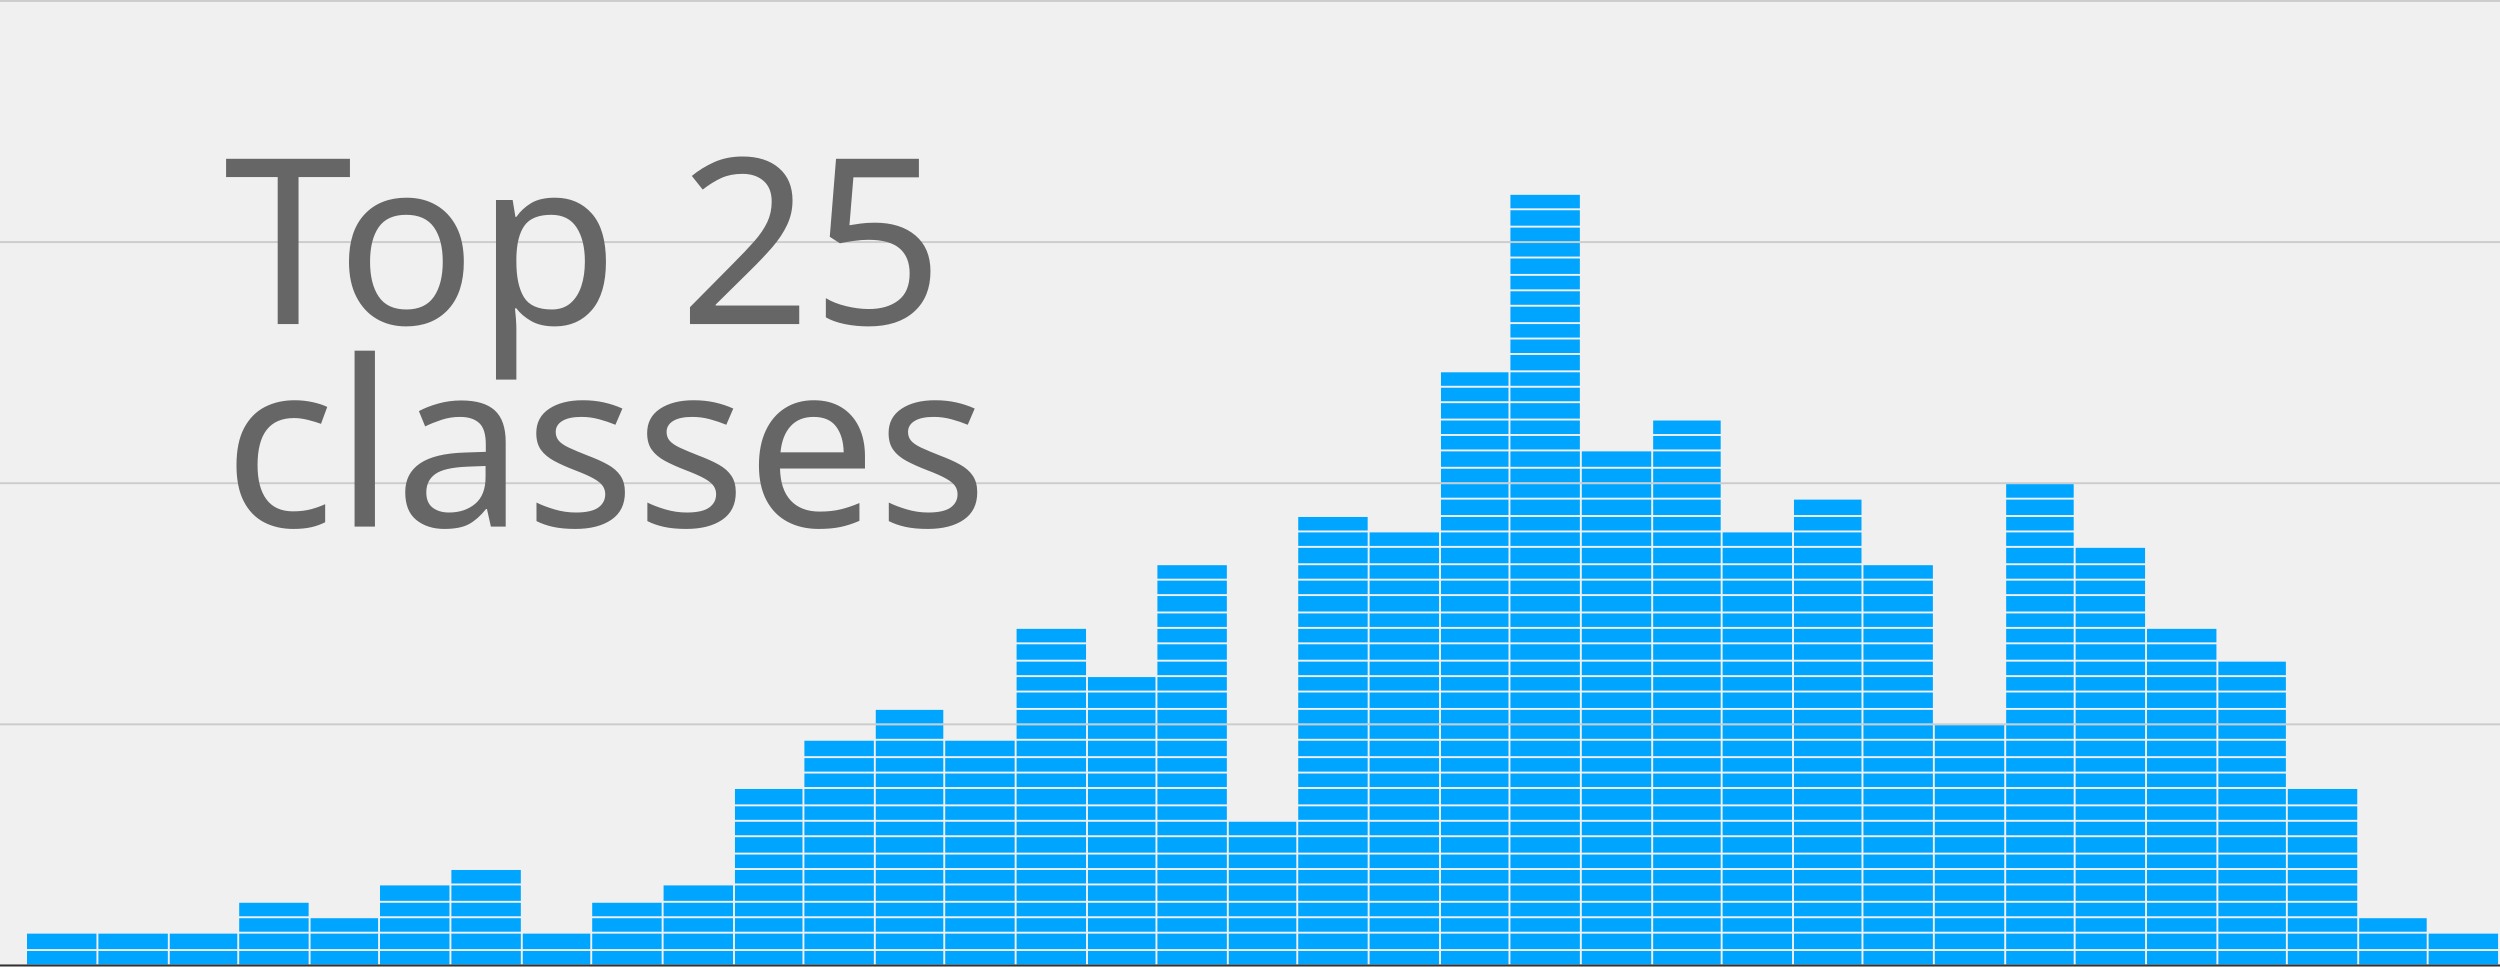
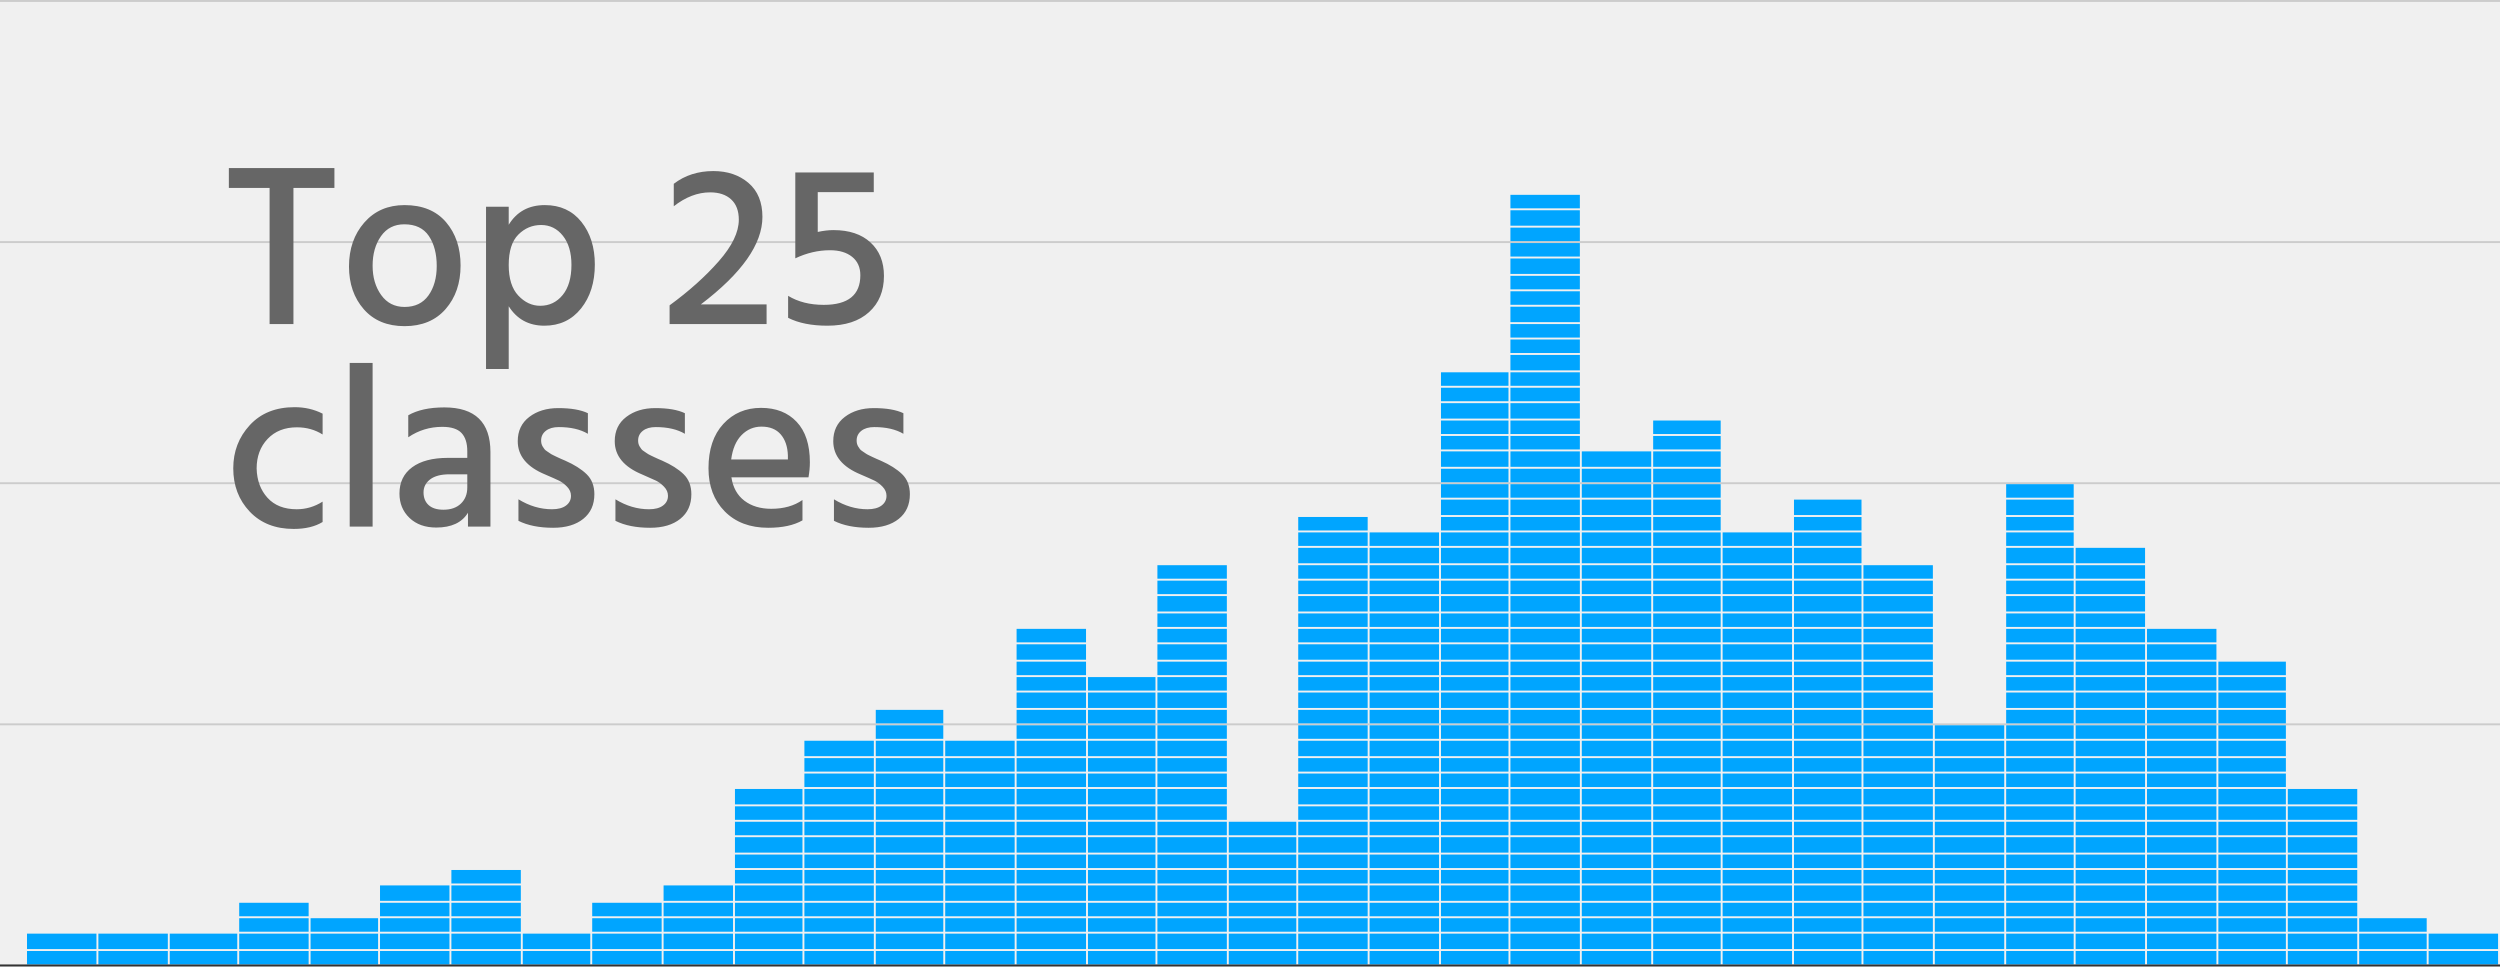
<svg xmlns="http://www.w3.org/2000/svg" width="1296px" height="501px" viewBox="0 0 1296 501" version="1.1">
  <defs />
  <g id="Page-1" stroke="none" stroke-width="1" fill="none" fill-rule="evenodd">
    <g id="cover">
      <g id="Group">
        <rect id="Rectangle-path" fill-opacity="0" fill="#FFFFFF" x="0" y="0" width="1296" height="501" />
        <g id="Rectangle-path">
          <g fill="#CCCCCC">
            <rect x="0" y="500" width="1296" height="1" />
            <rect x="0" y="375" width="1296" height="1" />
            <rect x="0" y="250" width="1296" height="1" />
            <rect x="0" y="125" width="1296" height="1" />
            <rect x="0" y="0" width="1296" height="1" />
          </g>
          <g transform="translate(14, 101)" fill="#00A5FF">
            <rect x="0" y="392" width="36" height="7" />
            <rect x="0" y="383" width="36" height="8" />
            <rect x="37" y="392" width="36" height="7" />
            <rect x="37" y="383" width="36" height="8" />
            <rect x="74" y="392" width="35" height="7" />
            <rect x="74" y="383" width="35" height="8" />
            <rect x="110" y="392" width="36" height="7" />
            <rect x="110" y="383" width="36" height="8" />
            <rect x="110" y="375" width="36" height="7" />
            <rect x="110" y="367" width="36" height="7" />
            <rect x="147" y="392" width="35" height="7" />
            <rect x="147" y="383" width="35" height="8" />
            <rect x="147" y="375" width="35" height="7" />
            <rect x="183" y="392" width="36" height="7" />
            <rect x="183" y="383" width="36" height="8" />
            <rect x="183" y="375" width="36" height="7" />
            <rect x="183" y="367" width="36" height="7" />
            <rect x="183" y="358" width="36" height="8" />
            <rect x="220" y="392" width="36" height="7" />
            <rect x="220" y="383" width="36" height="8" />
            <rect x="220" y="375" width="36" height="7" />
            <rect x="220" y="367" width="36" height="7" />
            <rect x="220" y="358" width="36" height="8" />
            <rect x="220" y="350" width="36" height="7" />
            <rect x="257" y="392" width="35" height="7" />
            <rect x="257" y="383" width="35" height="8" />
            <rect x="293" y="392" width="36" height="7" />
            <rect x="293" y="383" width="36" height="8" />
            <rect x="293" y="375" width="36" height="7" />
            <rect x="293" y="367" width="36" height="7" />
            <rect x="330" y="392" width="36" height="7" />
            <rect x="330" y="383" width="36" height="8" />
            <rect x="330" y="375" width="36" height="7" />
            <rect x="330" y="367" width="36" height="7" />
            <rect x="330" y="358" width="36" height="8" />
            <rect x="367" y="392" width="35" height="7" />
            <rect x="367" y="383" width="35" height="8" />
            <rect x="367" y="375" width="35" height="7" />
            <rect x="367" y="367" width="35" height="7" />
            <rect x="367" y="358" width="35" height="8" />
            <rect x="367" y="350" width="35" height="7" />
            <rect x="367" y="342" width="35" height="7" />
            <rect x="367" y="333" width="35" height="8" />
            <rect x="367" y="325" width="35" height="7" />
            <rect x="367" y="317" width="35" height="7" />
            <rect x="367" y="308" width="35" height="8" />
            <rect x="403" y="392" width="36" height="7" />
            <rect x="403" y="383" width="36" height="8" />
            <rect x="403" y="375" width="36" height="7" />
            <rect x="403" y="367" width="36" height="7" />
            <rect x="403" y="358" width="36" height="8" />
            <rect x="403" y="350" width="36" height="7" />
            <rect x="403" y="342" width="36" height="7" />
            <rect x="403" y="333" width="36" height="8" />
            <rect x="403" y="325" width="36" height="7" />
            <rect x="403" y="317" width="36" height="7" />
            <rect x="403" y="308" width="36" height="8" />
            <rect x="403" y="300" width="36" height="7" />
            <rect x="403" y="292" width="36" height="7" />
            <rect x="403" y="283" width="36" height="8" />
            <rect x="440" y="392" width="35" height="7" />
            <rect x="440" y="383" width="35" height="8" />
            <rect x="440" y="375" width="35" height="7" />
            <rect x="440" y="367" width="35" height="7" />
            <rect x="440" y="358" width="35" height="8" />
            <rect x="440" y="350" width="35" height="7" />
            <rect x="440" y="342" width="35" height="7" />
            <rect x="440" y="333" width="35" height="8" />
            <rect x="440" y="325" width="35" height="7" />
            <rect x="440" y="317" width="35" height="7" />
            <rect x="440" y="308" width="35" height="8" />
            <rect x="440" y="300" width="35" height="7" />
            <rect x="440" y="292" width="35" height="7" />
            <rect x="440" y="283" width="35" height="8" />
            <rect x="440" y="275" width="35" height="7" />
            <rect x="440" y="267" width="35" height="7" />
            <rect x="476" y="392" width="36" height="7" />
            <rect x="476" y="383" width="36" height="8" />
            <rect x="476" y="375" width="36" height="7" />
            <rect x="476" y="367" width="36" height="7" />
            <rect x="476" y="358" width="36" height="8" />
            <rect x="476" y="350" width="36" height="7" />
            <rect x="476" y="342" width="36" height="7" />
            <rect x="476" y="333" width="36" height="8" />
            <rect x="476" y="325" width="36" height="7" />
            <rect x="476" y="317" width="36" height="7" />
            <rect x="476" y="308" width="36" height="8" />
            <rect x="476" y="300" width="36" height="7" />
            <rect x="476" y="292" width="36" height="7" />
            <rect x="476" y="283" width="36" height="8" />
            <rect x="513" y="392" width="36" height="7" />
            <rect x="513" y="383" width="36" height="8" />
            <rect x="513" y="375" width="36" height="7" />
            <rect x="513" y="367" width="36" height="7" />
            <rect x="513" y="358" width="36" height="8" />
            <rect x="513" y="350" width="36" height="7" />
            <rect x="513" y="342" width="36" height="7" />
            <rect x="513" y="333" width="36" height="8" />
            <rect x="513" y="325" width="36" height="7" />
            <rect x="513" y="317" width="36" height="7" />
            <rect x="513" y="308" width="36" height="8" />
            <rect x="513" y="300" width="36" height="7" />
            <rect x="513" y="292" width="36" height="7" />
            <rect x="513" y="283" width="36" height="8" />
            <rect x="513" y="275" width="36" height="7" />
            <rect x="513" y="267" width="36" height="7" />
            <rect x="513" y="258" width="36" height="8" />
            <rect x="513" y="250" width="36" height="7" />
            <rect x="513" y="242" width="36" height="7" />
            <rect x="513" y="233" width="36" height="8" />
            <rect x="513" y="225" width="36" height="7" />
            <rect x="550" y="392" width="35" height="7" />
            <rect x="550" y="383" width="35" height="8" />
            <rect x="550" y="375" width="35" height="7" />
            <rect x="550" y="367" width="35" height="7" />
            <rect x="550" y="358" width="35" height="8" />
            <rect x="550" y="350" width="35" height="7" />
            <rect x="550" y="342" width="35" height="7" />
            <rect x="550" y="333" width="35" height="8" />
            <rect x="550" y="325" width="35" height="7" />
            <rect x="550" y="317" width="35" height="7" />
            <rect x="550" y="308" width="35" height="8" />
            <rect x="550" y="300" width="35" height="7" />
            <rect x="550" y="292" width="35" height="7" />
            <rect x="550" y="283" width="35" height="8" />
            <rect x="550" y="275" width="35" height="7" />
            <rect x="550" y="267" width="35" height="7" />
            <rect x="550" y="258" width="35" height="8" />
            <rect x="550" y="250" width="35" height="7" />
            <rect x="586" y="392" width="36" height="7" />
            <rect x="586" y="383" width="36" height="8" />
            <rect x="586" y="375" width="36" height="7" />
            <rect x="586" y="367" width="36" height="7" />
            <rect x="586" y="358" width="36" height="8" />
            <rect x="586" y="350" width="36" height="7" />
            <rect x="586" y="342" width="36" height="7" />
            <rect x="586" y="333" width="36" height="8" />
            <rect x="586" y="325" width="36" height="7" />
            <rect x="586" y="317" width="36" height="7" />
            <rect x="586" y="308" width="36" height="8" />
            <rect x="586" y="300" width="36" height="7" />
            <rect x="586" y="292" width="36" height="7" />
            <rect x="586" y="283" width="36" height="8" />
            <rect x="586" y="275" width="36" height="7" />
            <rect x="586" y="267" width="36" height="7" />
            <rect x="586" y="258" width="36" height="8" />
            <rect x="586" y="250" width="36" height="7" />
            <rect x="586" y="242" width="36" height="7" />
            <rect x="586" y="233" width="36" height="8" />
            <rect x="586" y="225" width="36" height="7" />
            <rect x="586" y="217" width="36" height="7" />
            <rect x="586" y="208" width="36" height="8" />
            <rect x="586" y="200" width="36" height="7" />
            <rect x="586" y="192" width="36" height="7" />
            <rect x="623" y="392" width="35" height="7" />
            <rect x="623" y="383" width="35" height="8" />
            <rect x="623" y="375" width="35" height="7" />
            <rect x="623" y="367" width="35" height="7" />
            <rect x="623" y="358" width="35" height="8" />
            <rect x="623" y="350" width="35" height="7" />
            <rect x="623" y="342" width="35" height="7" />
            <rect x="623" y="333" width="35" height="8" />
            <rect x="623" y="325" width="35" height="7" />
            <rect x="659" y="392" width="36" height="7" />
            <rect x="659" y="383" width="36" height="8" />
            <rect x="659" y="375" width="36" height="7" />
            <rect x="659" y="367" width="36" height="7" />
            <rect x="659" y="358" width="36" height="8" />
            <rect x="659" y="350" width="36" height="7" />
            <rect x="659" y="342" width="36" height="7" />
            <rect x="659" y="333" width="36" height="8" />
            <rect x="659" y="325" width="36" height="7" />
            <rect x="659" y="317" width="36" height="7" />
            <rect x="659" y="308" width="36" height="8" />
            <rect x="659" y="300" width="36" height="7" />
            <rect x="659" y="292" width="36" height="7" />
            <rect x="659" y="283" width="36" height="8" />
            <rect x="659" y="275" width="36" height="7" />
            <rect x="659" y="267" width="36" height="7" />
            <rect x="659" y="258" width="36" height="8" />
            <rect x="659" y="250" width="36" height="7" />
            <rect x="659" y="242" width="36" height="7" />
            <rect x="659" y="233" width="36" height="8" />
            <rect x="659" y="225" width="36" height="7" />
            <rect x="659" y="217" width="36" height="7" />
            <rect x="659" y="208" width="36" height="8" />
            <rect x="659" y="200" width="36" height="7" />
            <rect x="659" y="192" width="36" height="7" />
            <rect x="659" y="183" width="36" height="8" />
            <rect x="659" y="175" width="36" height="7" />
            <rect x="659" y="167" width="36" height="7" />
            <rect x="696" y="392" width="36" height="7" />
            <rect x="696" y="383" width="36" height="8" />
            <rect x="696" y="375" width="36" height="7" />
            <rect x="696" y="367" width="36" height="7" />
            <rect x="696" y="358" width="36" height="8" />
            <rect x="696" y="350" width="36" height="7" />
            <rect x="696" y="342" width="36" height="7" />
            <rect x="696" y="333" width="36" height="8" />
            <rect x="696" y="325" width="36" height="7" />
            <rect x="696" y="317" width="36" height="7" />
            <rect x="696" y="308" width="36" height="8" />
            <rect x="696" y="300" width="36" height="7" />
            <rect x="696" y="292" width="36" height="7" />
            <rect x="696" y="283" width="36" height="8" />
            <rect x="696" y="275" width="36" height="7" />
            <rect x="696" y="267" width="36" height="7" />
            <rect x="696" y="258" width="36" height="8" />
            <rect x="696" y="250" width="36" height="7" />
            <rect x="696" y="242" width="36" height="7" />
            <rect x="696" y="233" width="36" height="8" />
            <rect x="696" y="225" width="36" height="7" />
            <rect x="696" y="217" width="36" height="7" />
            <rect x="696" y="208" width="36" height="8" />
            <rect x="696" y="200" width="36" height="7" />
            <rect x="696" y="192" width="36" height="7" />
            <rect x="696" y="183" width="36" height="8" />
            <rect x="696" y="175" width="36" height="7" />
            <rect x="733" y="392" width="35" height="7" />
            <rect x="733" y="383" width="35" height="8" />
            <rect x="733" y="375" width="35" height="7" />
            <rect x="733" y="367" width="35" height="7" />
            <rect x="733" y="358" width="35" height="8" />
            <rect x="733" y="350" width="35" height="7" />
            <rect x="733" y="342" width="35" height="7" />
            <rect x="733" y="333" width="35" height="8" />
            <rect x="733" y="325" width="35" height="7" />
            <rect x="733" y="317" width="35" height="7" />
            <rect x="733" y="308" width="35" height="8" />
            <rect x="733" y="300" width="35" height="7" />
            <rect x="733" y="292" width="35" height="7" />
            <rect x="733" y="283" width="35" height="8" />
            <rect x="733" y="275" width="35" height="7" />
            <rect x="733" y="267" width="35" height="7" />
            <rect x="733" y="258" width="35" height="8" />
            <rect x="733" y="250" width="35" height="7" />
            <rect x="733" y="242" width="35" height="7" />
            <rect x="733" y="233" width="35" height="8" />
            <rect x="733" y="225" width="35" height="7" />
            <rect x="733" y="217" width="35" height="7" />
            <rect x="733" y="208" width="35" height="8" />
            <rect x="733" y="200" width="35" height="7" />
            <rect x="733" y="192" width="35" height="7" />
            <rect x="733" y="183" width="35" height="8" />
            <rect x="733" y="175" width="35" height="7" />
            <rect x="733" y="167" width="35" height="7" />
            <rect x="733" y="158" width="35" height="8" />
            <rect x="733" y="150" width="35" height="7" />
            <rect x="733" y="142" width="35" height="7" />
            <rect x="733" y="133" width="35" height="8" />
            <rect x="733" y="125" width="35" height="7" />
            <rect x="733" y="117" width="35" height="7" />
            <rect x="733" y="108" width="35" height="8" />
            <rect x="733" y="100" width="35" height="7" />
            <rect x="733" y="92" width="35" height="7" />
            <rect x="769" y="392" width="36" height="7" />
            <rect x="769" y="383" width="36" height="8" />
            <rect x="769" y="375" width="36" height="7" />
            <rect x="769" y="367" width="36" height="7" />
            <rect x="769" y="358" width="36" height="8" />
            <rect x="769" y="350" width="36" height="7" />
            <rect x="769" y="342" width="36" height="7" />
            <rect x="769" y="333" width="36" height="8" />
            <rect x="769" y="325" width="36" height="7" />
            <rect x="769" y="317" width="36" height="7" />
            <rect x="769" y="308" width="36" height="8" />
            <rect x="769" y="300" width="36" height="7" />
            <rect x="769" y="292" width="36" height="7" />
            <rect x="769" y="283" width="36" height="8" />
            <rect x="769" y="275" width="36" height="7" />
            <rect x="769" y="267" width="36" height="7" />
            <rect x="769" y="258" width="36" height="8" />
            <rect x="769" y="250" width="36" height="7" />
            <rect x="769" y="242" width="36" height="7" />
            <rect x="769" y="233" width="36" height="8" />
            <rect x="769" y="225" width="36" height="7" />
            <rect x="769" y="217" width="36" height="7" />
            <rect x="769" y="208" width="36" height="8" />
            <rect x="769" y="200" width="36" height="7" />
            <rect x="769" y="192" width="36" height="7" />
            <rect x="769" y="183" width="36" height="8" />
            <rect x="769" y="175" width="36" height="7" />
            <rect x="769" y="167" width="36" height="7" />
            <rect x="769" y="158" width="36" height="8" />
            <rect x="769" y="150" width="36" height="7" />
            <rect x="769" y="142" width="36" height="7" />
            <rect x="769" y="133" width="36" height="8" />
            <rect x="769" y="125" width="36" height="7" />
            <rect x="769" y="117" width="36" height="7" />
            <rect x="769" y="108" width="36" height="8" />
            <rect x="769" y="100" width="36" height="7" />
            <rect x="769" y="92" width="36" height="7" />
            <rect x="769" y="83" width="36" height="8" />
            <rect x="769" y="75" width="36" height="7" />
            <rect x="769" y="67" width="36" height="7" />
            <rect x="769" y="58" width="36" height="8" />
            <rect x="769" y="50" width="36" height="7" />
            <rect x="769" y="42" width="36" height="7" />
            <rect x="769" y="33" width="36" height="8" />
            <rect x="769" y="25" width="36" height="7" />
            <rect x="769" y="17" width="36" height="7" />
            <rect x="769" y="8" width="36" height="8" />
            <rect x="769" y="0" width="36" height="7" />
            <rect x="806" y="392" width="36" height="7" />
            <rect x="806" y="383" width="36" height="8" />
            <rect x="806" y="375" width="36" height="7" />
            <rect x="806" y="367" width="36" height="7" />
            <rect x="806" y="358" width="36" height="8" />
            <rect x="806" y="350" width="36" height="7" />
            <rect x="806" y="342" width="36" height="7" />
            <rect x="806" y="333" width="36" height="8" />
            <rect x="806" y="325" width="36" height="7" />
            <rect x="806" y="317" width="36" height="7" />
            <rect x="806" y="308" width="36" height="8" />
            <rect x="806" y="300" width="36" height="7" />
            <rect x="806" y="292" width="36" height="7" />
            <rect x="806" y="283" width="36" height="8" />
            <rect x="806" y="275" width="36" height="7" />
            <rect x="806" y="267" width="36" height="7" />
            <rect x="806" y="258" width="36" height="8" />
            <rect x="806" y="250" width="36" height="7" />
            <rect x="806" y="242" width="36" height="7" />
            <rect x="806" y="233" width="36" height="8" />
            <rect x="806" y="225" width="36" height="7" />
            <rect x="806" y="217" width="36" height="7" />
            <rect x="806" y="208" width="36" height="8" />
            <rect x="806" y="200" width="36" height="7" />
            <rect x="806" y="192" width="36" height="7" />
            <rect x="806" y="183" width="36" height="8" />
            <rect x="806" y="175" width="36" height="7" />
            <rect x="806" y="167" width="36" height="7" />
            <rect x="806" y="158" width="36" height="8" />
            <rect x="806" y="150" width="36" height="7" />
            <rect x="806" y="142" width="36" height="7" />
            <rect x="806" y="133" width="36" height="8" />
            <rect x="843" y="392" width="35" height="7" />
            <rect x="843" y="383" width="35" height="8" />
            <rect x="843" y="375" width="35" height="7" />
            <rect x="843" y="367" width="35" height="7" />
            <rect x="843" y="358" width="35" height="8" />
            <rect x="843" y="350" width="35" height="7" />
            <rect x="843" y="342" width="35" height="7" />
            <rect x="843" y="333" width="35" height="8" />
            <rect x="843" y="325" width="35" height="7" />
            <rect x="843" y="317" width="35" height="7" />
            <rect x="843" y="308" width="35" height="8" />
            <rect x="843" y="300" width="35" height="7" />
            <rect x="843" y="292" width="35" height="7" />
            <rect x="843" y="283" width="35" height="8" />
            <rect x="843" y="275" width="35" height="7" />
            <rect x="843" y="267" width="35" height="7" />
            <rect x="843" y="258" width="35" height="8" />
            <rect x="843" y="250" width="35" height="7" />
            <rect x="843" y="242" width="35" height="7" />
            <rect x="843" y="233" width="35" height="8" />
            <rect x="843" y="225" width="35" height="7" />
            <rect x="843" y="217" width="35" height="7" />
            <rect x="843" y="208" width="35" height="8" />
            <rect x="843" y="200" width="35" height="7" />
            <rect x="843" y="192" width="35" height="7" />
            <rect x="843" y="183" width="35" height="8" />
            <rect x="843" y="175" width="35" height="7" />
            <rect x="843" y="167" width="35" height="7" />
            <rect x="843" y="158" width="35" height="8" />
            <rect x="843" y="150" width="35" height="7" />
            <rect x="843" y="142" width="35" height="7" />
            <rect x="843" y="133" width="35" height="8" />
            <rect x="843" y="125" width="35" height="7" />
            <rect x="843" y="117" width="35" height="7" />
            <rect x="879" y="392" width="36" height="7" />
            <rect x="879" y="383" width="36" height="8" />
            <rect x="879" y="375" width="36" height="7" />
            <rect x="879" y="367" width="36" height="7" />
            <rect x="879" y="358" width="36" height="8" />
            <rect x="879" y="350" width="36" height="7" />
            <rect x="879" y="342" width="36" height="7" />
            <rect x="879" y="333" width="36" height="8" />
            <rect x="879" y="325" width="36" height="7" />
            <rect x="879" y="317" width="36" height="7" />
            <rect x="879" y="308" width="36" height="8" />
            <rect x="879" y="300" width="36" height="7" />
            <rect x="879" y="292" width="36" height="7" />
            <rect x="879" y="283" width="36" height="8" />
            <rect x="879" y="275" width="36" height="7" />
            <rect x="879" y="267" width="36" height="7" />
            <rect x="879" y="258" width="36" height="8" />
            <rect x="879" y="250" width="36" height="7" />
            <rect x="879" y="242" width="36" height="7" />
            <rect x="879" y="233" width="36" height="8" />
            <rect x="879" y="225" width="36" height="7" />
            <rect x="879" y="217" width="36" height="7" />
            <rect x="879" y="208" width="36" height="8" />
            <rect x="879" y="200" width="36" height="7" />
            <rect x="879" y="192" width="36" height="7" />
            <rect x="879" y="183" width="36" height="8" />
            <rect x="879" y="175" width="36" height="7" />
            <rect x="916" y="392" width="35" height="7" />
            <rect x="916" y="383" width="35" height="8" />
            <rect x="916" y="375" width="35" height="7" />
            <rect x="916" y="367" width="35" height="7" />
            <rect x="916" y="358" width="35" height="8" />
            <rect x="916" y="350" width="35" height="7" />
            <rect x="916" y="342" width="35" height="7" />
            <rect x="916" y="333" width="35" height="8" />
            <rect x="916" y="325" width="35" height="7" />
            <rect x="916" y="317" width="35" height="7" />
            <rect x="916" y="308" width="35" height="8" />
            <rect x="916" y="300" width="35" height="7" />
            <rect x="916" y="292" width="35" height="7" />
            <rect x="916" y="283" width="35" height="8" />
            <rect x="916" y="275" width="35" height="7" />
            <rect x="916" y="267" width="35" height="7" />
            <rect x="916" y="258" width="35" height="8" />
            <rect x="916" y="250" width="35" height="7" />
            <rect x="916" y="242" width="35" height="7" />
            <rect x="916" y="233" width="35" height="8" />
            <rect x="916" y="225" width="35" height="7" />
            <rect x="916" y="217" width="35" height="7" />
            <rect x="916" y="208" width="35" height="8" />
            <rect x="916" y="200" width="35" height="7" />
            <rect x="916" y="192" width="35" height="7" />
            <rect x="916" y="183" width="35" height="8" />
            <rect x="916" y="175" width="35" height="7" />
            <rect x="916" y="167" width="35" height="7" />
            <rect x="916" y="158" width="35" height="8" />
            <rect x="952" y="392" width="36" height="7" />
            <rect x="952" y="383" width="36" height="8" />
            <rect x="952" y="375" width="36" height="7" />
            <rect x="952" y="367" width="36" height="7" />
            <rect x="952" y="358" width="36" height="8" />
            <rect x="952" y="350" width="36" height="7" />
            <rect x="952" y="342" width="36" height="7" />
            <rect x="952" y="333" width="36" height="8" />
            <rect x="952" y="325" width="36" height="7" />
            <rect x="952" y="317" width="36" height="7" />
            <rect x="952" y="308" width="36" height="8" />
            <rect x="952" y="300" width="36" height="7" />
            <rect x="952" y="292" width="36" height="7" />
            <rect x="952" y="283" width="36" height="8" />
            <rect x="952" y="275" width="36" height="7" />
            <rect x="952" y="267" width="36" height="7" />
            <rect x="952" y="258" width="36" height="8" />
            <rect x="952" y="250" width="36" height="7" />
            <rect x="952" y="242" width="36" height="7" />
            <rect x="952" y="233" width="36" height="8" />
            <rect x="952" y="225" width="36" height="7" />
            <rect x="952" y="217" width="36" height="7" />
            <rect x="952" y="208" width="36" height="8" />
            <rect x="952" y="200" width="36" height="7" />
            <rect x="952" y="192" width="36" height="7" />
            <rect x="989" y="392" width="36" height="7" />
            <rect x="989" y="383" width="36" height="8" />
            <rect x="989" y="375" width="36" height="7" />
            <rect x="989" y="367" width="36" height="7" />
            <rect x="989" y="358" width="36" height="8" />
            <rect x="989" y="350" width="36" height="7" />
            <rect x="989" y="342" width="36" height="7" />
            <rect x="989" y="333" width="36" height="8" />
            <rect x="989" y="325" width="36" height="7" />
            <rect x="989" y="317" width="36" height="7" />
            <rect x="989" y="308" width="36" height="8" />
            <rect x="989" y="300" width="36" height="7" />
            <rect x="989" y="292" width="36" height="7" />
            <rect x="989" y="283" width="36" height="8" />
            <rect x="989" y="275" width="36" height="7" />
            <rect x="1026" y="392" width="35" height="7" />
            <rect x="1026" y="383" width="35" height="8" />
            <rect x="1026" y="375" width="35" height="7" />
            <rect x="1026" y="367" width="35" height="7" />
            <rect x="1026" y="358" width="35" height="8" />
            <rect x="1026" y="350" width="35" height="7" />
            <rect x="1026" y="342" width="35" height="7" />
            <rect x="1026" y="333" width="35" height="8" />
            <rect x="1026" y="325" width="35" height="7" />
            <rect x="1026" y="317" width="35" height="7" />
            <rect x="1026" y="308" width="35" height="8" />
            <rect x="1026" y="300" width="35" height="7" />
            <rect x="1026" y="292" width="35" height="7" />
            <rect x="1026" y="283" width="35" height="8" />
            <rect x="1026" y="275" width="35" height="7" />
            <rect x="1026" y="267" width="35" height="7" />
            <rect x="1026" y="258" width="35" height="8" />
            <rect x="1026" y="250" width="35" height="7" />
            <rect x="1026" y="242" width="35" height="7" />
            <rect x="1026" y="233" width="35" height="8" />
            <rect x="1026" y="225" width="35" height="7" />
            <rect x="1026" y="217" width="35" height="7" />
            <rect x="1026" y="208" width="35" height="8" />
            <rect x="1026" y="200" width="35" height="7" />
            <rect x="1026" y="192" width="35" height="7" />
            <rect x="1026" y="183" width="35" height="8" />
            <rect x="1026" y="175" width="35" height="7" />
            <rect x="1026" y="167" width="35" height="7" />
            <rect x="1026" y="158" width="35" height="8" />
            <rect x="1026" y="150" width="35" height="7" />
            <rect x="1062" y="392" width="36" height="7" />
            <rect x="1062" y="383" width="36" height="8" />
            <rect x="1062" y="375" width="36" height="7" />
            <rect x="1062" y="367" width="36" height="7" />
            <rect x="1062" y="358" width="36" height="8" />
            <rect x="1062" y="350" width="36" height="7" />
            <rect x="1062" y="342" width="36" height="7" />
            <rect x="1062" y="333" width="36" height="8" />
            <rect x="1062" y="325" width="36" height="7" />
            <rect x="1062" y="317" width="36" height="7" />
            <rect x="1062" y="308" width="36" height="8" />
            <rect x="1062" y="300" width="36" height="7" />
            <rect x="1062" y="292" width="36" height="7" />
            <rect x="1062" y="283" width="36" height="8" />
            <rect x="1062" y="275" width="36" height="7" />
            <rect x="1062" y="267" width="36" height="7" />
            <rect x="1062" y="258" width="36" height="8" />
            <rect x="1062" y="250" width="36" height="7" />
            <rect x="1062" y="242" width="36" height="7" />
            <rect x="1062" y="233" width="36" height="8" />
            <rect x="1062" y="225" width="36" height="7" />
            <rect x="1062" y="217" width="36" height="7" />
            <rect x="1062" y="208" width="36" height="8" />
            <rect x="1062" y="200" width="36" height="7" />
            <rect x="1062" y="192" width="36" height="7" />
            <rect x="1062" y="183" width="36" height="8" />
            <rect x="1099" y="392" width="36" height="7" />
            <rect x="1099" y="383" width="36" height="8" />
            <rect x="1099" y="375" width="36" height="7" />
            <rect x="1099" y="367" width="36" height="7" />
            <rect x="1099" y="358" width="36" height="8" />
            <rect x="1099" y="350" width="36" height="7" />
            <rect x="1099" y="342" width="36" height="7" />
            <rect x="1099" y="333" width="36" height="8" />
            <rect x="1099" y="325" width="36" height="7" />
            <rect x="1099" y="317" width="36" height="7" />
            <rect x="1099" y="308" width="36" height="8" />
            <rect x="1099" y="300" width="36" height="7" />
            <rect x="1099" y="292" width="36" height="7" />
            <rect x="1099" y="283" width="36" height="8" />
            <rect x="1099" y="275" width="36" height="7" />
            <rect x="1099" y="267" width="36" height="7" />
            <rect x="1099" y="258" width="36" height="8" />
            <rect x="1099" y="250" width="36" height="7" />
            <rect x="1099" y="242" width="36" height="7" />
            <rect x="1099" y="233" width="36" height="8" />
            <rect x="1099" y="225" width="36" height="7" />
            <rect x="1136" y="392" width="35" height="7" />
            <rect x="1136" y="383" width="35" height="8" />
            <rect x="1136" y="375" width="35" height="7" />
            <rect x="1136" y="367" width="35" height="7" />
            <rect x="1136" y="358" width="35" height="8" />
            <rect x="1136" y="350" width="35" height="7" />
            <rect x="1136" y="342" width="35" height="7" />
            <rect x="1136" y="333" width="35" height="8" />
            <rect x="1136" y="325" width="35" height="7" />
            <rect x="1136" y="317" width="35" height="7" />
            <rect x="1136" y="308" width="35" height="8" />
            <rect x="1136" y="300" width="35" height="7" />
            <rect x="1136" y="292" width="35" height="7" />
            <rect x="1136" y="283" width="35" height="8" />
            <rect x="1136" y="275" width="35" height="7" />
            <rect x="1136" y="267" width="35" height="7" />
            <rect x="1136" y="258" width="35" height="8" />
            <rect x="1136" y="250" width="35" height="7" />
            <rect x="1136" y="242" width="35" height="7" />
            <rect x="1172" y="392" width="36" height="7" />
            <rect x="1172" y="383" width="36" height="8" />
            <rect x="1172" y="375" width="36" height="7" />
            <rect x="1172" y="367" width="36" height="7" />
            <rect x="1172" y="358" width="36" height="8" />
            <rect x="1172" y="350" width="36" height="7" />
            <rect x="1172" y="342" width="36" height="7" />
            <rect x="1172" y="333" width="36" height="8" />
            <rect x="1172" y="325" width="36" height="7" />
            <rect x="1172" y="317" width="36" height="7" />
            <rect x="1172" y="308" width="36" height="8" />
            <rect x="1209" y="392" width="35" height="7" />
            <rect x="1209" y="383" width="35" height="8" />
            <rect x="1209" y="375" width="35" height="7" />
            <rect x="1245" y="392" width="36" height="7" />
            <rect x="1245" y="383" width="36" height="8" />
          </g>
          <rect fill="#333333" x="0" y="500" width="1296" height="1" />
        </g>
      </g>
    </g>
-     <text id="Top-25-" font-family="Hind" font-size="120" font-weight="420" line-spacing="105" fill="#666666">
-       <tspan x="116" y="168">Top 25 </tspan>
-       <tspan x="116" y="273">classes</tspan>
-     </text>
+     <path d="M173.36,87.12 L173.36,97.44 L152.12,97.44 L152.12,168 L139.76,168 L139.76,97.44 L118.64,97.44 L118.64,87.12 L173.36,87.12 Z M209.72,169.08 C200.76,169.08 193.72,166.16 188.6,160.32 C183.48,154.48 180.92,147.08 180.92,138.12 C180.92,129 183.56,121.42 188.84,115.38 C194.12,109.34 201.08,106.32 209.72,106.32 C219,106.32 226.16,109.26 231.2,115.14 C236.24,121.02 238.76,128.52 238.76,137.64 C238.76,146.76 236.18,154.28 231.02,160.2 C225.86,166.12 218.76,169.08 209.72,169.08 L209.72,169.08 Z M209.6,116.28 C204.4,116.28 200.36,118.34 197.48,122.46 C194.6,126.58 193.16,131.68 193.16,137.76 C193.16,143.76 194.64,148.82 197.6,152.94 C200.56,157.06 204.6,159.12 209.72,159.12 C215.16,159.12 219.3,157.12 222.14,153.12 C224.98,149.12 226.4,144.04 226.4,137.88 C226.4,131.56 225.04,126.38 222.32,122.34 C219.6,118.3 215.36,116.28 209.6,116.28 L209.6,116.28 Z M280.04,158.52 C284.76,158.52 288.64,156.66 291.68,152.94 C294.72,149.22 296.24,144 296.24,137.28 C296.24,130.96 294.76,125.94 291.8,122.22 C288.84,118.5 285.08,116.64 280.52,116.64 C275.96,116.64 272.02,118.3 268.7,121.62 C265.38,124.94 263.72,130.2 263.72,137.4 C263.72,144.44 265.38,149.72 268.7,153.24 C272.02,156.76 275.8,158.52 280.04,158.52 L280.04,158.52 Z M263.72,107.16 L263.72,116.52 C267.88,109.72 274.12,106.32 282.44,106.32 C290.44,106.32 296.76,109.22 301.4,115.02 C306.04,120.82 308.36,128.2 308.36,137.16 C308.36,146.36 305.98,153.94 301.22,159.9 C296.46,165.86 290.12,168.84 282.2,168.84 C274.12,168.84 267.96,165.48 263.72,158.76 L263.72,191.28 L251.96,191.28 L251.96,107.16 L263.72,107.16 Z M363.32,157.8 L397.4,157.8 L397.4,168 L347.12,168 L347.12,158.28 C357.2,150.92 365.7,143.3 372.62,135.42 C379.54,127.54 383,120.36 383,113.88 C383,109.32 381.68,105.82 379.04,103.38 C376.4,100.94 372.76,99.72 368.12,99.72 C361.72,99.72 355.44,102.12 349.28,106.92 L349.28,95.28 C355.04,90.88 361.88,88.68 369.8,88.68 C377.16,88.68 383.24,90.74 388.04,94.86 C392.84,98.98 395.24,104.84 395.24,112.44 C395.24,126.52 384.6,141.64 363.32,157.8 L363.32,157.8 Z M423.92,99.6 L423.92,120.24 C426.88,119.6 429.6,119.28 432.08,119.28 C440.24,119.28 446.64,121.42 451.28,125.7 C455.92,129.98 458.24,135.76 458.24,143.04 C458.24,150.88 455.66,157.14 450.5,161.82 C445.34,166.5 438.16,168.84 428.96,168.84 C420.72,168.84 413.92,167.48 408.56,164.76 L408.56,153.36 C413.68,156.48 419.84,158.04 427.04,158.04 C439.68,158.04 446,152.92 446,142.68 C446,138.6 444.58,135.42 441.74,133.14 C438.9,130.86 435.08,129.72 430.28,129.72 C424.2,129.72 418.2,131.12 412.28,133.92 L412.28,89.4 L452.96,89.4 L452.96,99.6 L423.92,99.6 Z M133.04,242.88 C133.2,249.04 135.08,254.1 138.68,258.06 C142.28,262.02 147.32,264 153.8,264 C158.6,264 163.08,262.68 167.24,260.04 L167.24,270.6 C163.32,273 158.32,274.2 152.24,274.2 C142.72,274.2 135.12,271.2 129.44,265.2 C123.76,259.2 120.92,251.72 120.92,242.76 C120.92,234.04 123.78,226.58 129.5,220.38 C135.22,214.18 142.96,211.08 152.72,211.08 C158,211.08 162.84,212.2 167.24,214.44 L167.24,225.24 C163.32,222.76 158.88,221.52 153.92,221.52 C147.6,221.52 142.54,223.52 138.74,227.52 C134.94,231.52 133.04,236.64 133.04,242.88 L133.04,242.88 Z M181.28,273 L181.28,188.16 L193.16,188.16 L193.16,273 L181.28,273 Z M242.24,245.88 L233.12,245.88 C228.64,245.88 225.26,246.76 222.98,248.52 C220.7,250.28 219.56,252.52 219.56,255.24 C219.56,258.04 220.44,260.24 222.2,261.84 C223.96,263.44 226.52,264.24 229.88,264.24 C233.72,264.24 236.74,263.18 238.94,261.06 C241.14,258.94 242.24,256.16 242.24,252.72 L242.24,245.88 Z M211.64,226.68 L211.64,215.28 C216.36,212.56 222.6,211.2 230.36,211.2 C246.28,211.2 254.24,218.92 254.24,234.36 L254.24,273 L242.6,273 L242.6,265.8 C239.48,270.92 234,273.48 226.16,273.48 C220.4,273.48 215.78,271.82 212.3,268.5 C208.82,265.18 207.08,260.96 207.08,255.84 C207.08,250 209.28,245.46 213.68,242.22 C218.08,238.98 224.24,237.36 232.16,237.36 L242.24,237.36 L242.24,233.88 C242.24,229.72 241.24,226.58 239.24,224.46 C237.24,222.34 233.92,221.28 229.28,221.28 C222.8,221.28 216.92,223.08 211.64,226.68 L211.64,226.68 Z M304.76,214.2 L304.76,224.88 C300.84,222.56 295.8,221.4 289.64,221.4 C286.84,221.4 284.62,222.04 282.98,223.32 C281.34,224.6 280.52,226.28 280.52,228.36 C280.52,228.92 280.58,229.46 280.7,229.98 C280.82,230.5 281.04,231.02 281.36,231.54 C281.68,232.06 281.98,232.5 282.26,232.86 C282.54,233.22 283,233.6 283.64,234 C284.28,234.4 284.78,234.74 285.14,235.02 C285.5,235.3 286.1,235.64 286.94,236.04 C287.78,236.44 288.4,236.74 288.8,236.94 C289.2,237.14 289.9,237.46 290.9,237.9 C291.9,238.34 292.6,238.64 293,238.8 C297.72,240.88 301.42,243.22 304.1,245.82 C306.78,248.42 308.12,251.88 308.12,256.2 C308.12,261.64 306.2,265.9 302.36,268.98 C298.52,272.06 293.32,273.6 286.76,273.6 C279.56,273.6 273.56,272.4 268.76,270 L268.76,258.84 C274.36,262.28 280.16,264 286.16,264 C289.28,264 291.7,263.36 293.42,262.08 C295.14,260.8 296,259.12 296,257.04 C296,255.28 295.32,253.7 293.96,252.3 C292.6,250.9 291.22,249.86 289.82,249.18 C288.42,248.5 286.04,247.44 282.68,246 C273.16,242.08 268.4,236.32 268.4,228.72 C268.4,223.36 270.4,219.16 274.4,216.12 C278.4,213.08 283.4,211.56 289.4,211.56 C295.96,211.56 301.08,212.44 304.76,214.2 L304.76,214.2 Z M355.04,214.2 L355.04,224.88 C351.12,222.56 346.08,221.4 339.92,221.4 C337.12,221.4 334.9,222.04 333.26,223.32 C331.62,224.6 330.8,226.28 330.8,228.36 C330.8,228.92 330.86,229.46 330.98,229.98 C331.1,230.5 331.32,231.02 331.64,231.54 C331.96,232.06 332.26,232.5 332.54,232.86 C332.82,233.22 333.28,233.6 333.92,234 C334.56,234.4 335.06,234.74 335.42,235.02 C335.78,235.3 336.38,235.64 337.22,236.04 C338.06,236.44 338.68,236.74 339.08,236.94 C339.48,237.14 340.18,237.46 341.18,237.9 C342.18,238.34 342.88,238.64 343.28,238.8 C348,240.88 351.7,243.22 354.38,245.82 C357.06,248.42 358.4,251.88 358.4,256.2 C358.4,261.64 356.48,265.9 352.64,268.98 C348.8,272.06 343.6,273.6 337.04,273.6 C329.84,273.6 323.84,272.4 319.04,270 L319.04,258.84 C324.64,262.28 330.44,264 336.44,264 C339.56,264 341.98,263.36 343.7,262.08 C345.42,260.8 346.28,259.12 346.28,257.04 C346.28,255.28 345.6,253.7 344.24,252.3 C342.88,250.9 341.5,249.86 340.1,249.18 C338.7,248.5 336.32,247.44 332.96,246 C323.44,242.08 318.68,236.32 318.68,228.72 C318.68,223.36 320.68,219.16 324.68,216.12 C328.68,213.08 333.68,211.56 339.68,211.56 C346.24,211.56 351.36,212.44 355.04,214.2 L355.04,214.2 Z M408.44,238.2 L408.44,236.04 C408.28,231.48 407.04,227.86 404.72,225.18 C402.4,222.5 399.08,221.16 394.76,221.16 C390.76,221.16 387.32,222.62 384.44,225.54 C381.56,228.46 379.76,232.68 379.04,238.2 L408.44,238.2 Z M416,259.2 L416,269.76 C411.52,272.32 405.6,273.6 398.24,273.6 C388.8,273.6 381.28,270.76 375.68,265.08 C370.08,259.4 367.28,251.96 367.28,242.76 C367.28,233 369.84,225.34 374.96,219.78 C380.08,214.22 386.6,211.44 394.52,211.44 C402.28,211.44 408.44,213.86 413,218.7 C417.56,223.54 419.84,230.52 419.84,239.64 C419.84,242.12 419.6,244.72 419.12,247.44 L379.16,247.44 C379.96,252.72 382.2,256.76 385.88,259.56 C389.56,262.36 394.2,263.76 399.8,263.76 C406.28,263.76 411.68,262.24 416,259.2 L416,259.2 Z M468.32,214.2 L468.32,224.88 C464.4,222.56 459.36,221.4 453.2,221.4 C450.4,221.4 448.18,222.04 446.54,223.32 C444.9,224.6 444.08,226.28 444.08,228.36 C444.08,228.92 444.14,229.46 444.26,229.98 C444.38,230.5 444.6,231.02 444.92,231.54 C445.24,232.06 445.54,232.5 445.82,232.86 C446.1,233.22 446.56,233.6 447.2,234 C447.84,234.4 448.34,234.74 448.7,235.02 C449.06,235.3 449.66,235.64 450.5,236.04 C451.34,236.44 451.96,236.74 452.36,236.94 C452.76,237.14 453.46,237.46 454.46,237.9 C455.46,238.34 456.16,238.64 456.56,238.8 C461.28,240.88 464.98,243.22 467.66,245.82 C470.34,248.42 471.68,251.88 471.68,256.2 C471.68,261.64 469.76,265.9 465.92,268.98 C462.08,272.06 456.88,273.6 450.32,273.6 C443.12,273.6 437.12,272.4 432.32,270 L432.32,258.84 C437.92,262.28 443.72,264 449.72,264 C452.84,264 455.26,263.36 456.98,262.08 C458.7,260.8 459.56,259.12 459.56,257.04 C459.56,255.28 458.88,253.7 457.52,252.3 C456.16,250.9 454.78,249.86 453.38,249.18 C451.98,248.5 449.6,247.44 446.24,246 C436.72,242.08 431.96,236.32 431.96,228.72 C431.96,223.36 433.96,219.16 437.96,216.12 C441.96,213.08 446.96,211.56 452.96,211.56 C459.52,211.56 464.64,212.44 468.32,214.2 L468.32,214.2 Z" id="Top-25-" fill="#666666" />
  </g>
</svg>
